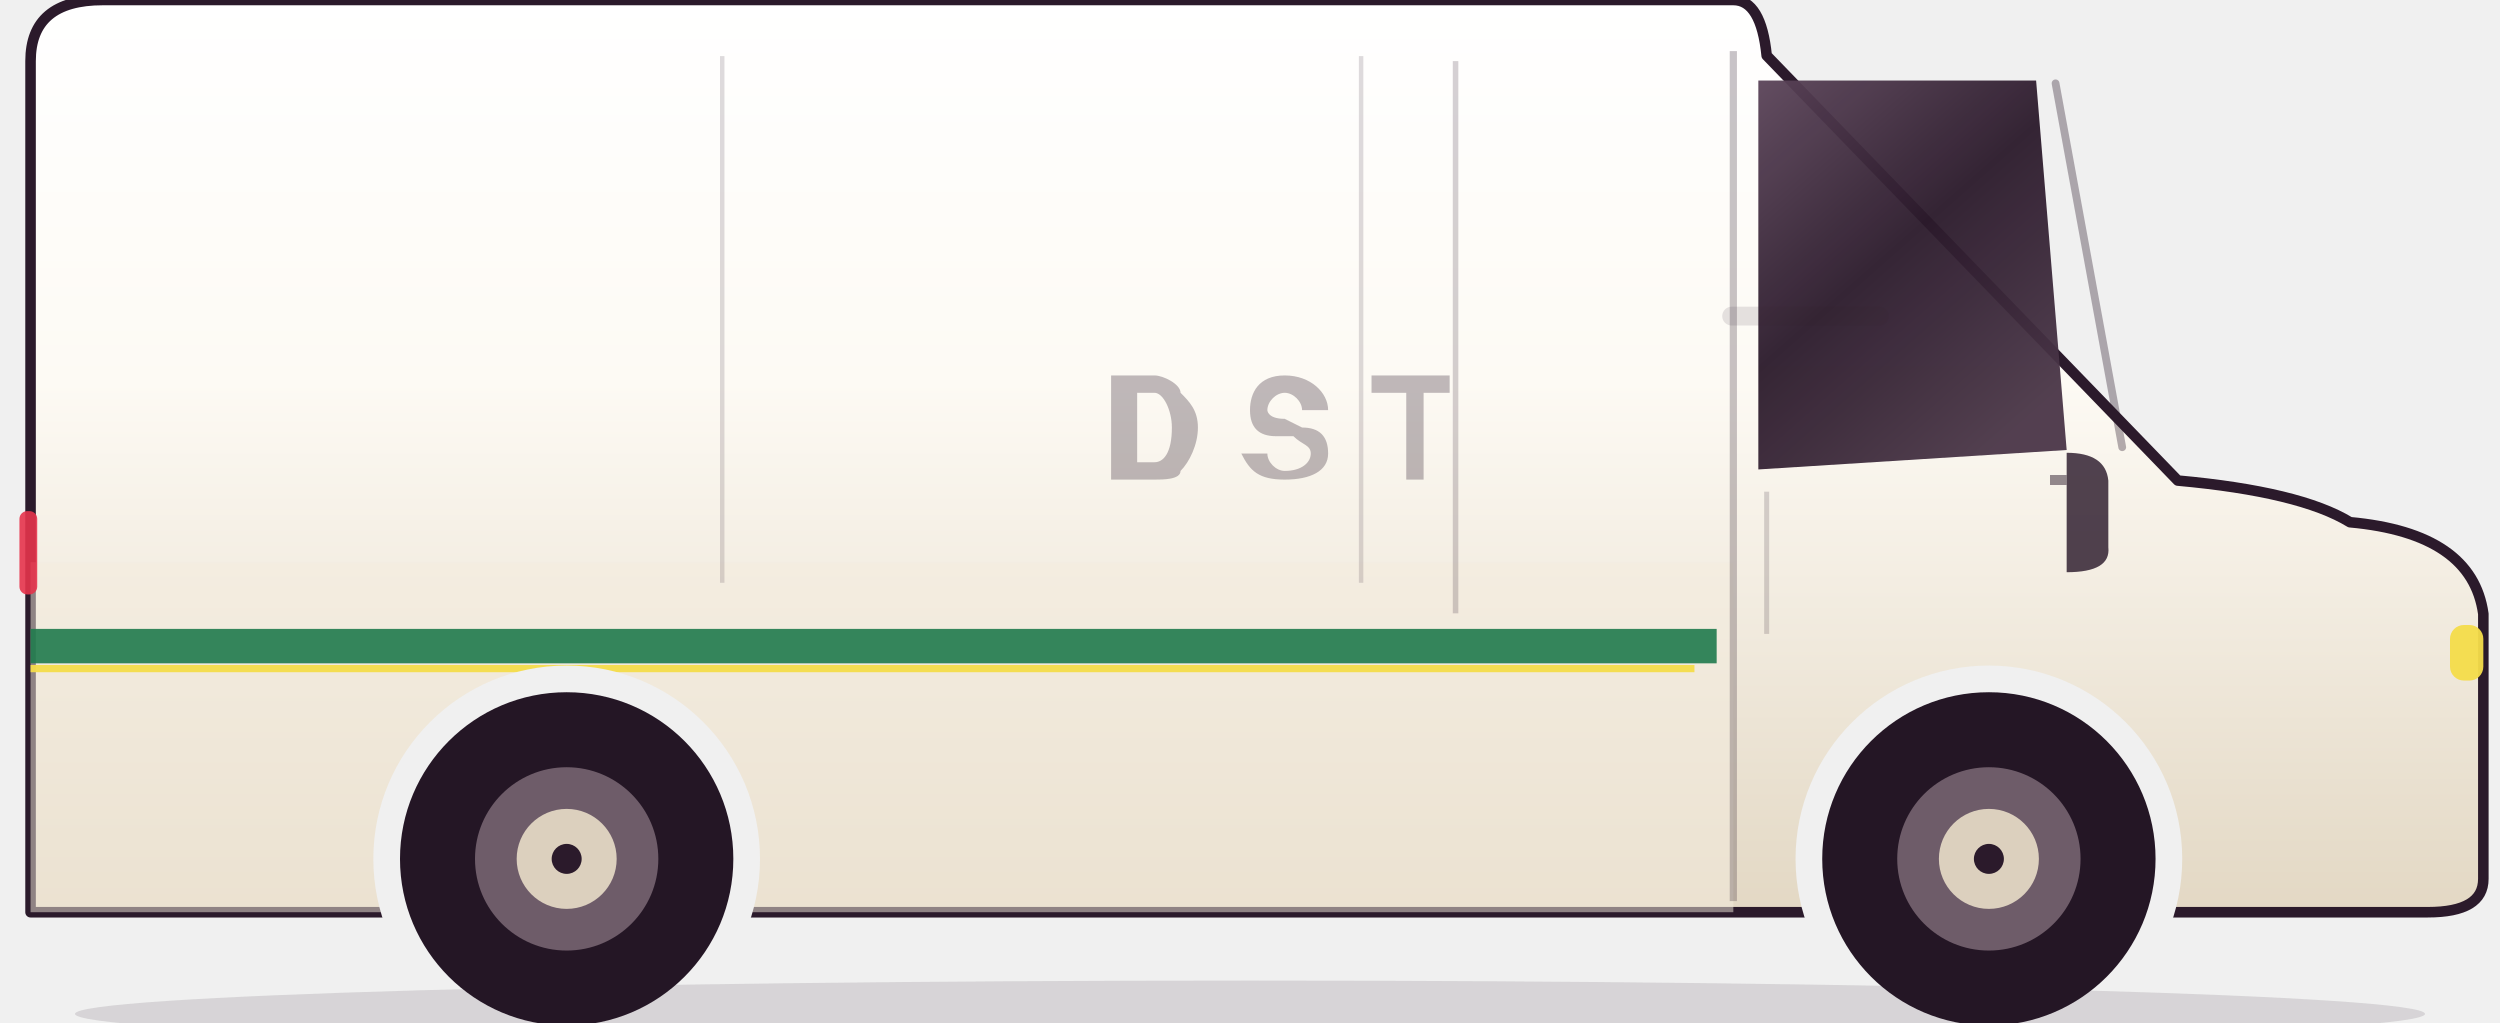
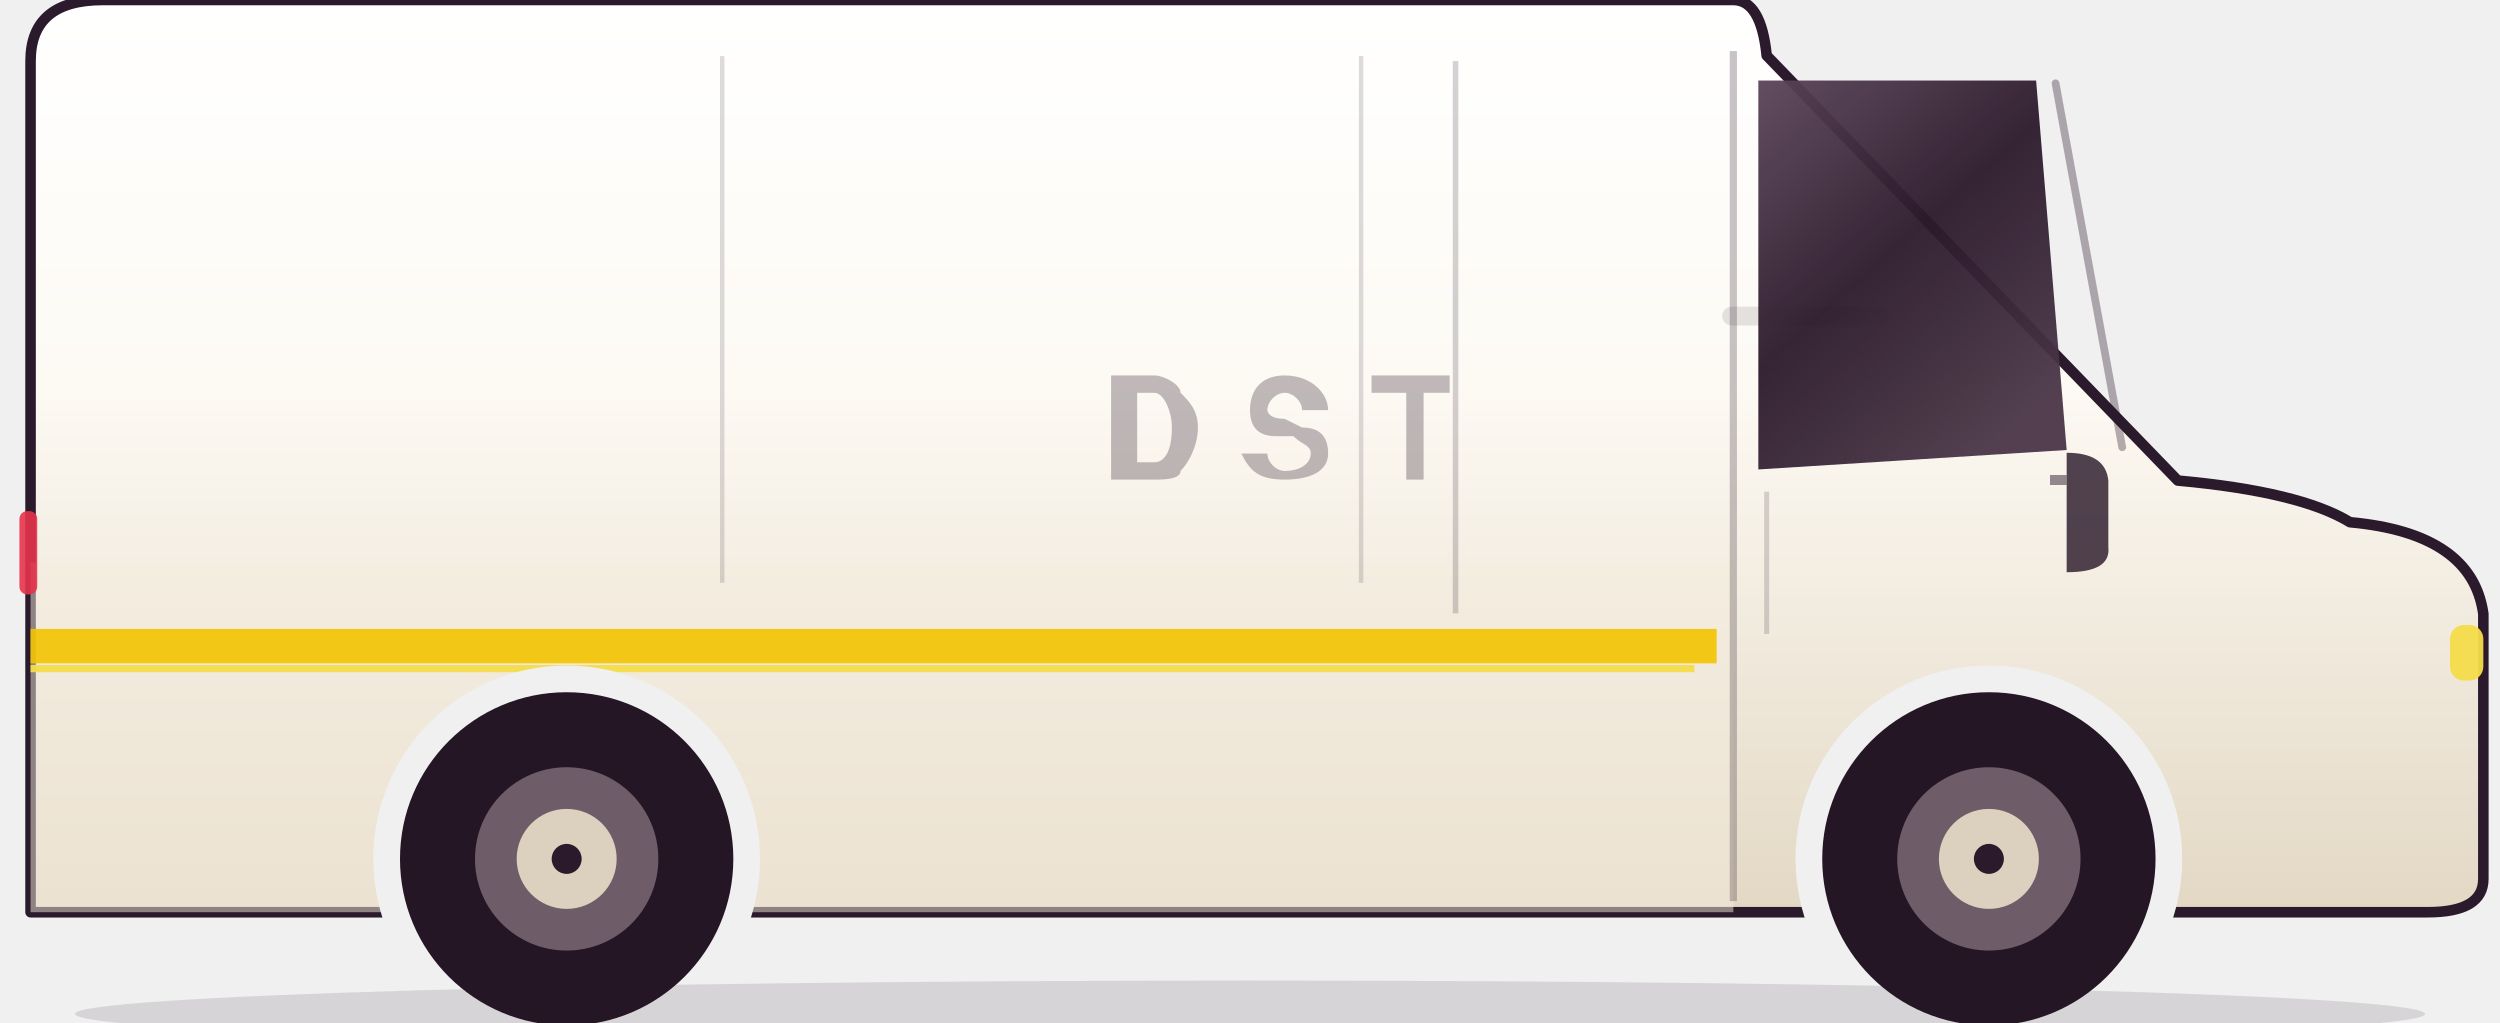
<svg xmlns="http://www.w3.org/2000/svg" viewBox="0 0 4.50 1.84" preserveAspectRatio="xMaxYMax meet">
  <defs>
    <linearGradient id="body" x1="0" y1="0" x2="0" y2="1">
      <stop offset="0" stop-color="#FFFFFF" />
      <stop offset=".42" stop-color="#FDFAF4" />
      <stop offset="1" stop-color="#E3D8C4" />
    </linearGradient>
    <linearGradient id="glass" x1="0" y1="0" x2=".7" y2="1">
      <stop offset="0" stop-color="#5B4459" />
      <stop offset=".5" stop-color="#2B1A2B" />
      <stop offset="1" stop-color="#4A3648" />
    </linearGradient>
    <mask id="arch">
      <rect x="0" y="0" width="4.50" height="1.84" fill="#fff" />
      <circle cx="3.580" cy="1.546" r="0.348" fill="#000" />
      <circle cx="1.020" cy="1.546" r="0.348" fill="#000" />
    </mask>
    <clipPath id="bodyclip">
      <path d="M 0.055 1.642 L 0.055 0.110 Q 0.055 0.0 0.185 0.0 L 3.120 0.0 Q 3.170 0.0 3.180 0.10 L 3.920 0.865 Q 4.140 0.885 4.230 0.940 Q 4.450 0.960 4.470 1.105 L 4.470 1.582 Q 4.470 1.642 4.370 1.642 L 0.055 1.642 Z" />
    </clipPath>
  </defs>
  <ellipse cx="2.250" cy="1.825" rx="2.115" ry="0.060" fill="#2B1A2B" opacity=".13" />
  <g mask="url(#arch)">
    <path d="M 0.055 1.642 L 0.055 0.110 Q 0.055 0.0 0.185 0.0 L 3.120 0.0 Q 3.170 0.0 3.180 0.10 L 3.920 0.865 Q 4.140 0.885 4.230 0.940 Q 4.450 0.960 4.470 1.105 L 4.470 1.582 Q 4.470 1.642 4.370 1.642 L 0.055 1.642 Z" fill="url(#body)" stroke="#2B1A2B" stroke-width="0.019" stroke-linejoin="round" />
    <g clip-path="url(#bodyclip)">
      <rect x="0" y="1.012" width="3.120" height="0.828" fill="#F3ECDE" opacity=".5" />
-       <rect x="0.02" y="1.132" width="3.070" height="0.062" fill="#1F7A4C" opacity=".9" />
+       <rect x="0.02" y="1.132" width="3.070" height="0.062" fill="#F3C300" opacity=".9" />
      <rect x="0.02" y="1.197" width="3.030" height="0.013" fill="#F5DC4A" opacity=".95" />
      <text x="2.300" y="0.865" text-anchor="middle" font-family="Helvetica, Arial, sans-serif" font-size="0.248" font-weight="700" letter-spacing="0.07" fill="#2B1A2B" opacity=".30">DST</text>
      <rect x="3.100" y="0.552" width="0.30" height="0.034" rx="0.017" fill="#2B1A2B" opacity=".12" />
    </g>
    <line x1="3.120" y1="0.092" x2="3.120" y2="1.622" stroke="#2B1A2B" stroke-width="0.013" opacity=".26" />
    <line x1="1.300" y1="0.101" x2="1.300" y2="1.049" stroke="#2B1A2B" stroke-width="0.008" opacity=".16" />
    <line x1="2.450" y1="0.101" x2="2.450" y2="1.049" stroke="#2B1A2B" stroke-width="0.008" opacity=".16" />
    <line x1="2.620" y1="0.110" x2="2.620" y2="1.104" stroke="#2B1A2B" stroke-width="0.010" opacity=".20" />
    <line x1="3.180" y1="0.885" x2="3.180" y2="1.141" stroke="#2B1A2B" stroke-width="0.009" opacity=".18" />
  </g>
  <path d="M 3.165 0.145 L 3.665 0.145 L 3.720 0.810 L 3.165 0.845 Z" fill="url(#glass)" opacity=".95" />
  <path d="M 3.700 0.15 L 3.820 0.805" stroke="#2B1A2B" stroke-width="0.014" stroke-linecap="round" opacity=".35" />
  <path d="M 3.720 0.815 q 0.07 0 0.075 0.05 v 0.12 q 0.005 0.045 -0.075 0.045 z" fill="#2B1A2B" opacity=".82" />
  <path d="M 3.690 0.855 h 0.03 v 0.018 h -0.03 z" fill="#2B1A2B" opacity=".5" />
  <rect x="4.410" y="1.125" width="0.06" height="0.10" rx="0.025" fill="#F5DC4A" opacity=".95" />
  <rect x="0.035" y="0.920" width="0.032" height="0.15" rx="0.014" fill="#E5334B" opacity=".9" />
  <circle cx="3.580" cy="1.546" r="0.300" fill="#241625" />
  <circle cx="3.580" cy="1.546" r="0.165" fill="#6E5C69" />
  <circle cx="3.580" cy="1.546" r="0.090" fill="#DCD0BE" />
  <circle cx="3.580" cy="1.546" r="0.027" fill="#2B1A2B" />
  <circle cx="1.020" cy="1.546" r="0.300" fill="#241625" />
  <circle cx="1.020" cy="1.546" r="0.165" fill="#6E5C69" />
  <circle cx="1.020" cy="1.546" r="0.090" fill="#DCD0BE" />
  <circle cx="1.020" cy="1.546" r="0.027" fill="#2B1A2B" />
</svg>
